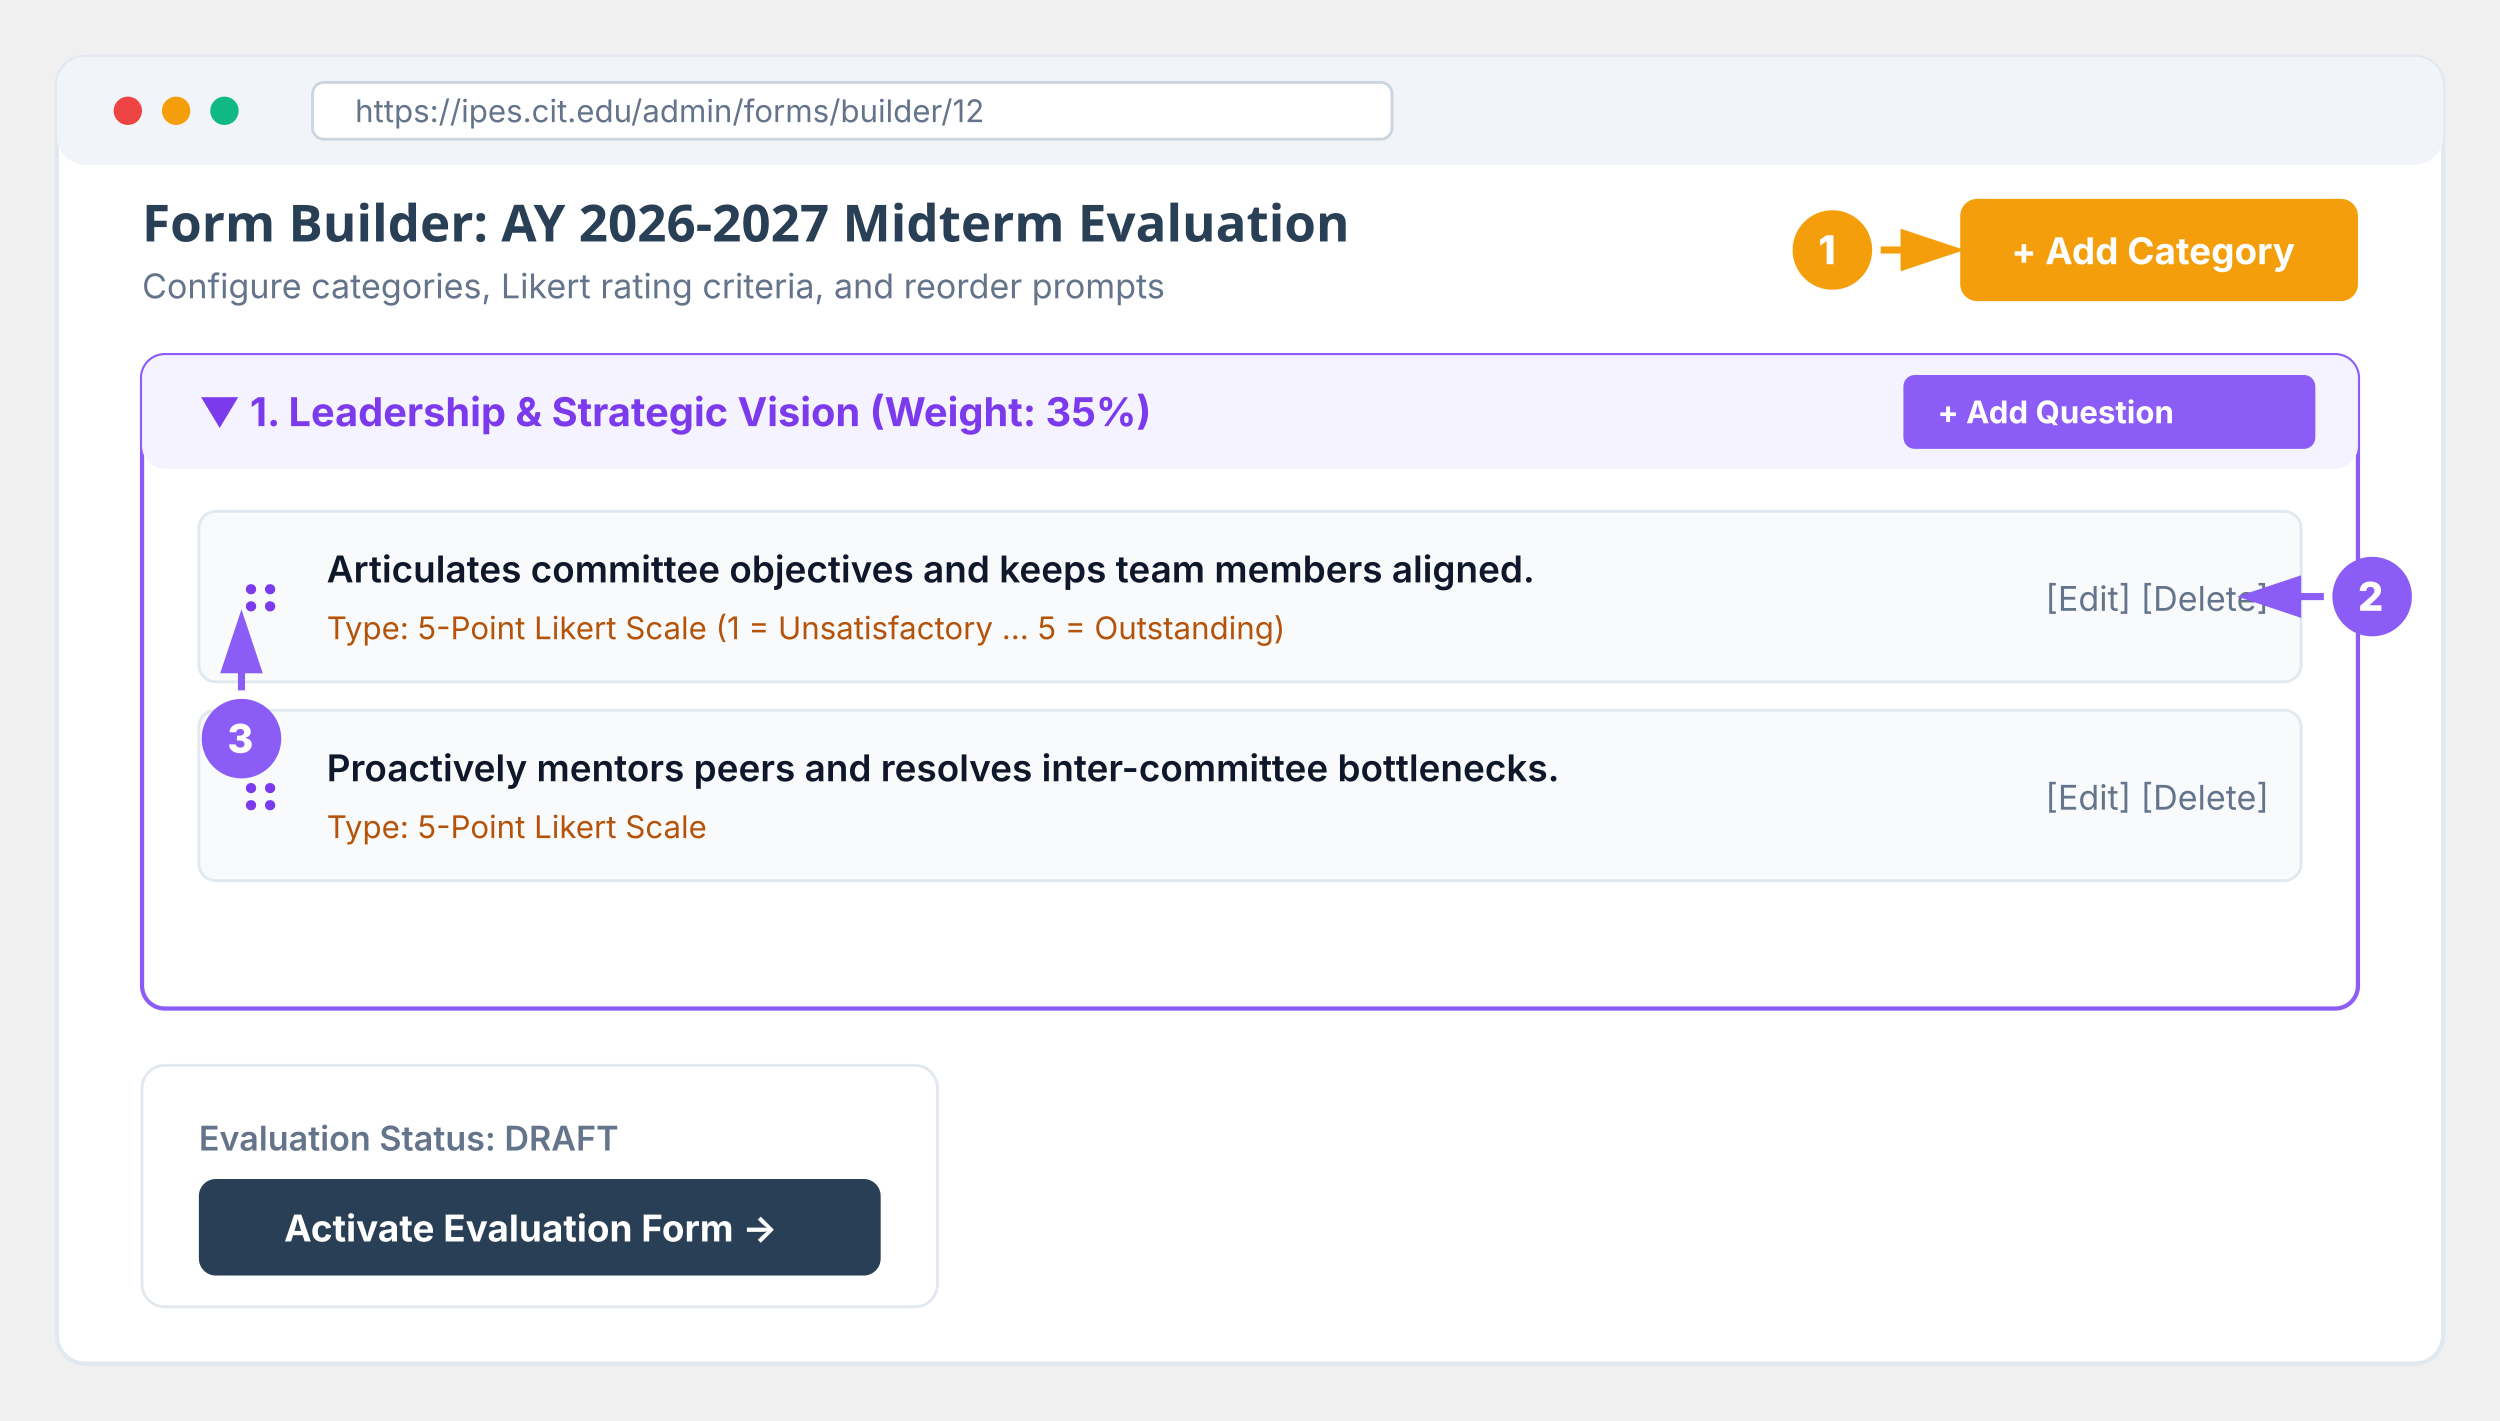
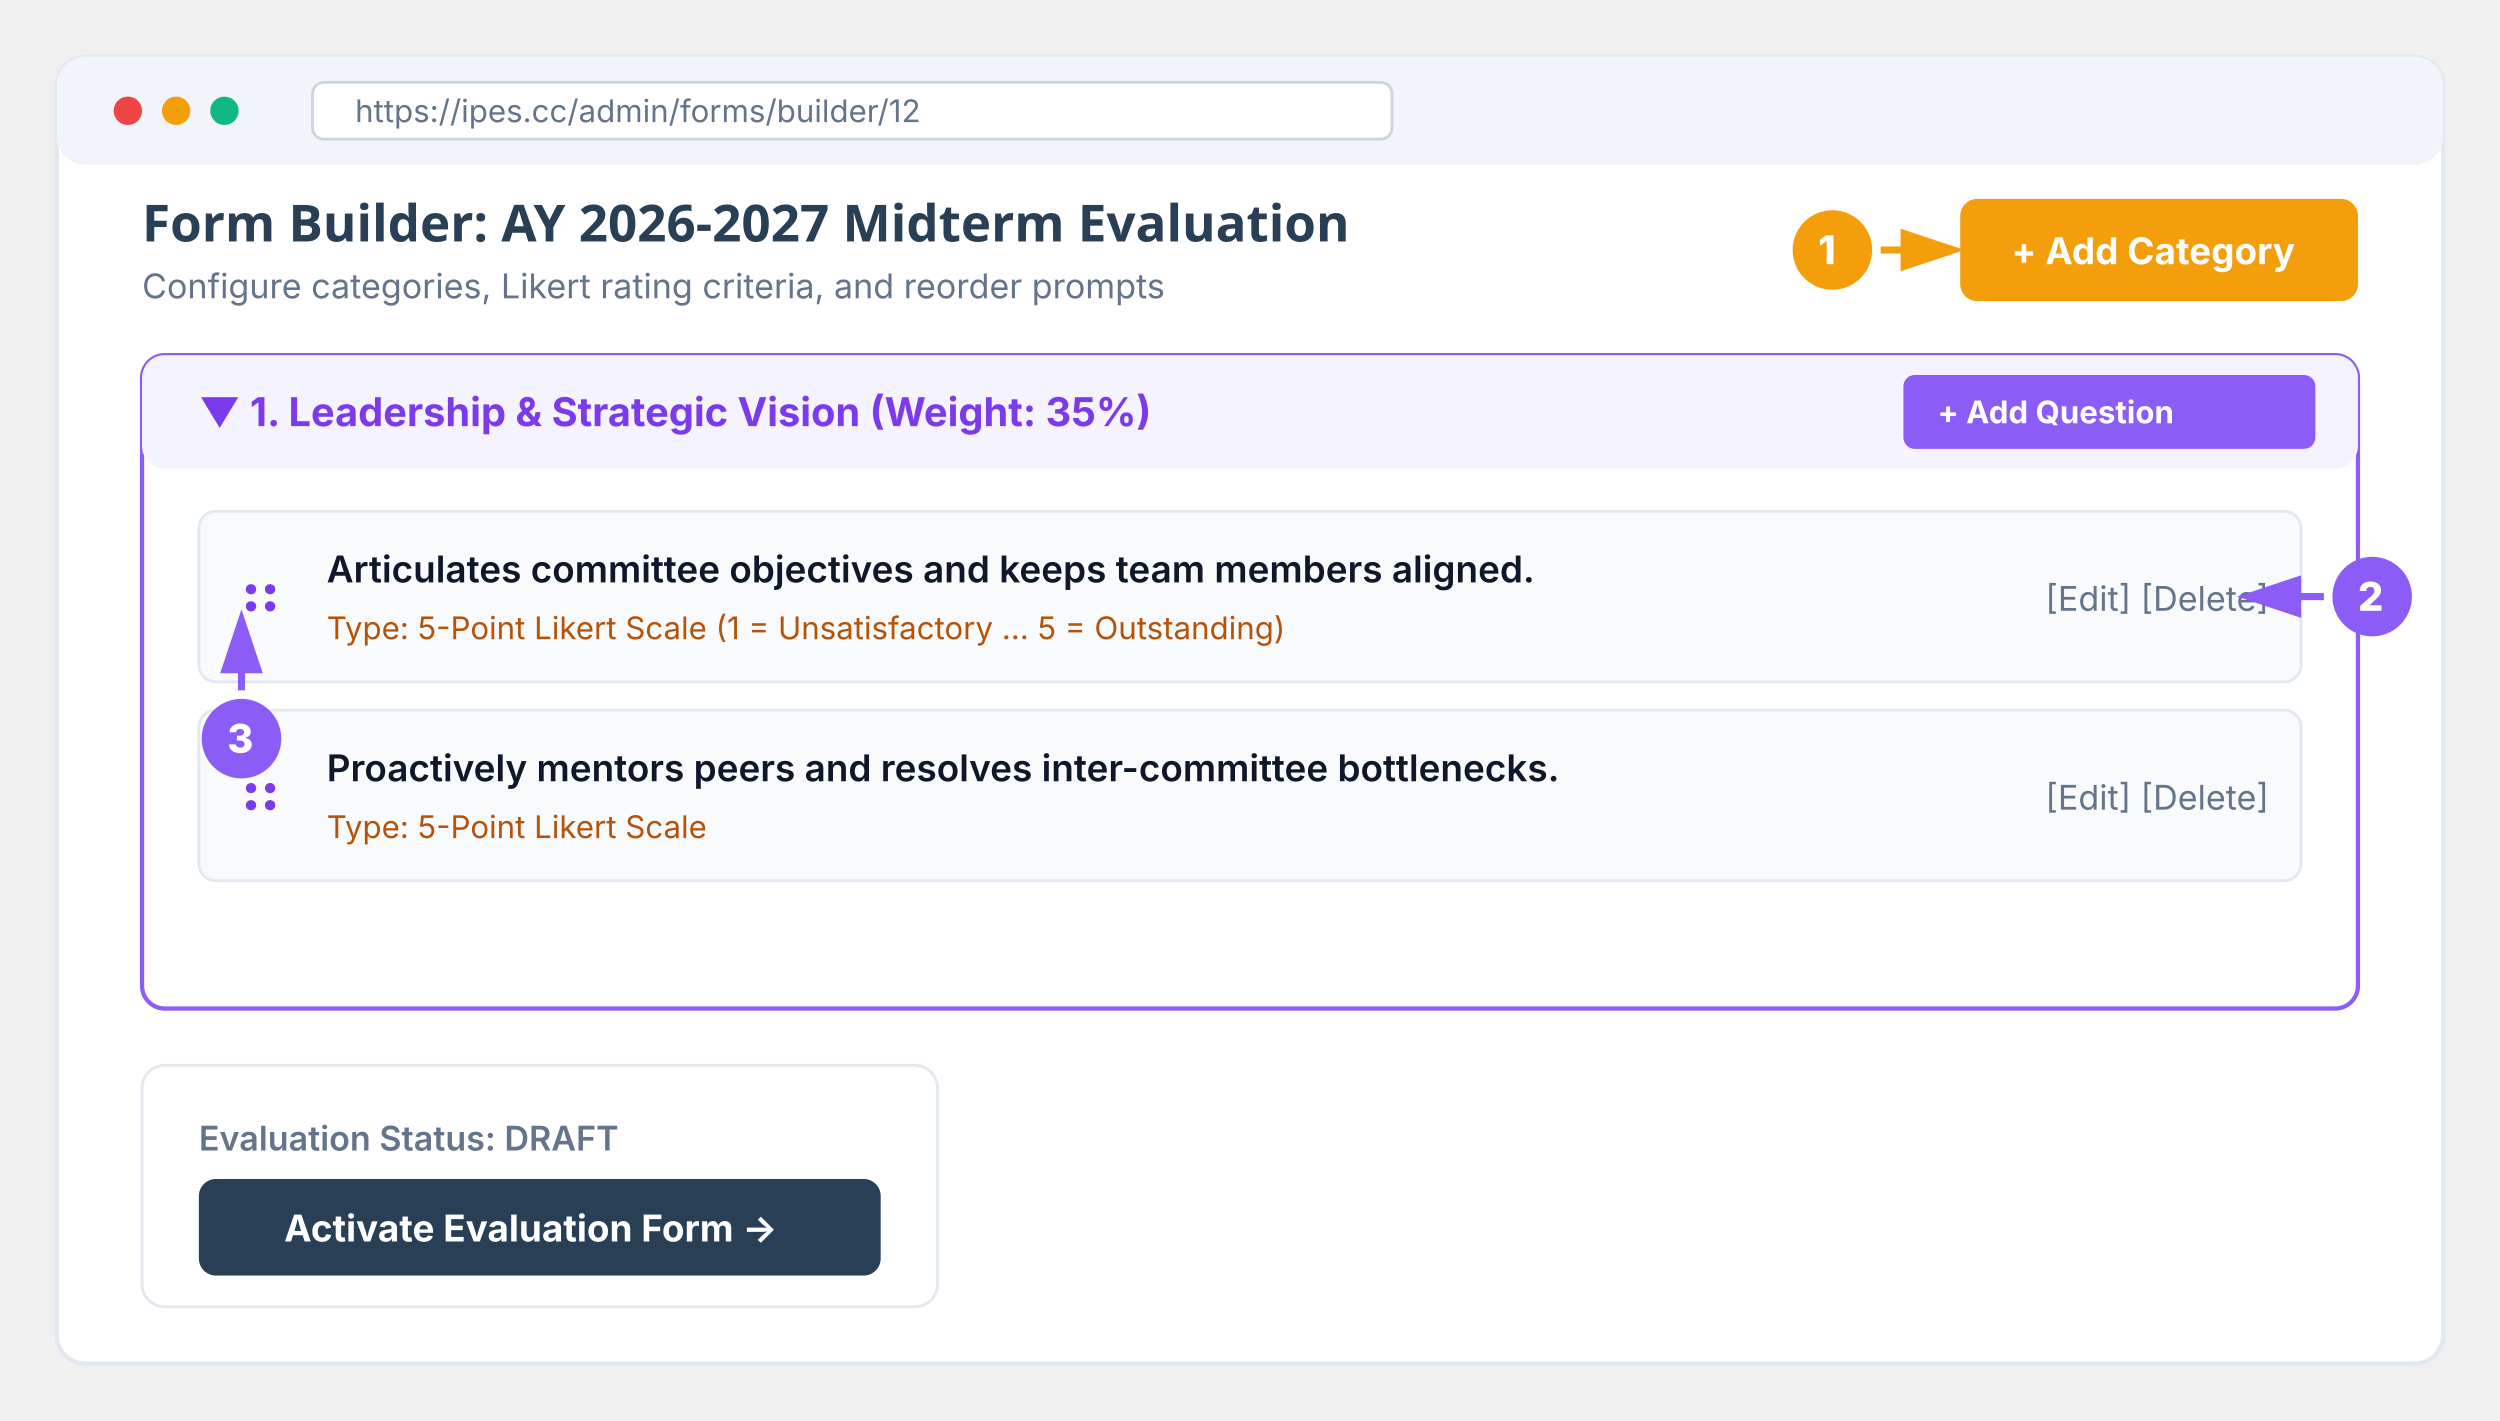
<svg xmlns="http://www.w3.org/2000/svg" viewBox="0 0 880 500" width="880" height="500" style="background:#f8fafc; border-radius:12px; font-family:'Inter',system-ui,sans-serif;">
  <defs>
    <marker id="arrow-amber-adm2" markerWidth="10" markerHeight="10" refX="6" refY="3" orient="auto">
      <path d="M0,0 L0,6 L9,3 z" fill="#f59e0b" />
    </marker>
    <marker id="arrow-violet-adm2" markerWidth="10" markerHeight="10" refX="6" refY="3" orient="auto">
      <path d="M0,0 L0,6 L9,3 z" fill="#8b5cf6" />
    </marker>
  </defs>
  <rect x="20" y="20" width="840" height="460" rx="10" fill="#ffffff" stroke="#e2e8f0" stroke-width="1.5" />
  <rect x="20" y="20" width="840" height="38" rx="10" fill="#f1f5f9" />
  <circle cx="45" cy="39" r="5" fill="#ef4444" />
  <circle cx="62" cy="39" r="5" fill="#f59e0b" />
  <circle cx="79" cy="39" r="5" fill="#10b981" />
  <rect x="110" y="29" width="380" height="20" rx="4" fill="#ffffff" stroke="#cbd5e1" stroke-width="1" />
-   <text x="125" y="43" font-size="11" fill="#64748b">https://ipes.cit.edu/admin/forms/builder/12</text>
+   <text x="125" y="43" font-size="11" fill="#64748b">https://ipes.cc/admin/forms/builder/12</text>
  <text x="50" y="85" font-size="18" font-weight="700" fill="#293f55" font-family="'Montserrat', sans-serif">Form Builder: AY 2026-2027 Midterm Evaluation</text>
  <text x="50" y="105" font-size="12" fill="#64748b">Configure categories, Likert rating criteria, and reorder prompts</text>
  <rect id="btn-add-cat" x="690" y="70" width="140" height="36" rx="6" fill="#f59e0b" />
  <text x="708" y="93" font-size="13" font-weight="700" fill="#ffffff">+ Add Category</text>
  <rect x="50" y="125" width="780" height="230" rx="8" fill="#ffffff" stroke="#8b5cf6" stroke-width="1.5" />
  <rect x="50" y="125" width="780" height="40" rx="8" fill="#f5f3ff" />
  <text x="70" y="150" font-size="14" font-weight="700" fill="#7c3aed">▼ 1. Leadership &amp; Strategic Vision (Weight: 35%)</text>
  <rect x="670" y="132" width="145" height="26" rx="4" fill="#8b5cf6" />
  <text x="682" y="149" font-size="11" font-weight="700" fill="#ffffff">+ Add Question</text>
  <rect x="70" y="180" width="740" height="60" rx="6" fill="#f8fafc" stroke="#e2e8f0" stroke-width="1" />
  <text x="85" y="215" font-size="18" font-weight="900" fill="#7c3aed">::</text>
  <text x="115" y="205" font-size="13" font-weight="600" fill="#0f172a">Articulates committee objectives and keeps team members aligned.</text>
  <text x="115" y="225" font-size="11" fill="#b45309">Type: 5-Point Likert Scale (1 = Unsatisfactory ... 5 = Outstanding)</text>
  <text x="720" y="215" font-size="12" fill="#64748b">[Edit] [Delete]</text>
  <rect x="70" y="250" width="740" height="60" rx="6" fill="#f8fafc" stroke="#e2e8f0" stroke-width="1" />
  <text x="85" y="285" font-size="18" font-weight="900" fill="#7c3aed">::</text>
  <text x="115" y="275" font-size="13" font-weight="600" fill="#0f172a">Proactively mentors peers and resolves inter-committee bottlenecks.</text>
  <text x="115" y="295" font-size="11" fill="#b45309">Type: 5-Point Likert Scale</text>
  <text x="720" y="285" font-size="12" fill="#64748b">[Edit] [Delete]</text>
  <rect x="50" y="375" width="280" height="85" rx="8" fill="#ffffff" stroke="#e2e8f0" stroke-width="1" />
  <text x="70" y="405" font-size="12" font-weight="600" fill="#64748b">Evaluation Status: DRAFT</text>
  <rect x="70" y="415" width="240" height="34" rx="6" fill="#293f55" />
  <text x="100" y="437" font-size="13" font-weight="700" fill="#ffffff">Activate Evaluation Form →</text>
  <circle cx="645" cy="88" r="14" fill="#f59e0b" />
  <text x="640" y="93" font-size="14" font-weight="800" fill="#ffffff">1</text>
  <path d="M 662 88 L 684 88" fill="none" stroke="#f59e0b" stroke-width="2.5" marker-end="url(#arrow-amber-adm2)" />
  <circle cx="835" cy="210" r="14" fill="#8b5cf6" />
  <text x="830" y="215" font-size="14" font-weight="800" fill="#ffffff">2</text>
  <path d="M 818 210 L 795 210" fill="none" stroke="#8b5cf6" stroke-width="2.5" marker-end="url(#arrow-violet-adm2)" />
  <circle cx="85" cy="260" r="14" fill="#8b5cf6" />
  <text x="80" y="265" font-size="14" font-weight="800" fill="#ffffff">3</text>
  <path d="M 85 243 L 85 222" fill="none" stroke="#8b5cf6" stroke-width="2.5" marker-end="url(#arrow-violet-adm2)" />
</svg>
